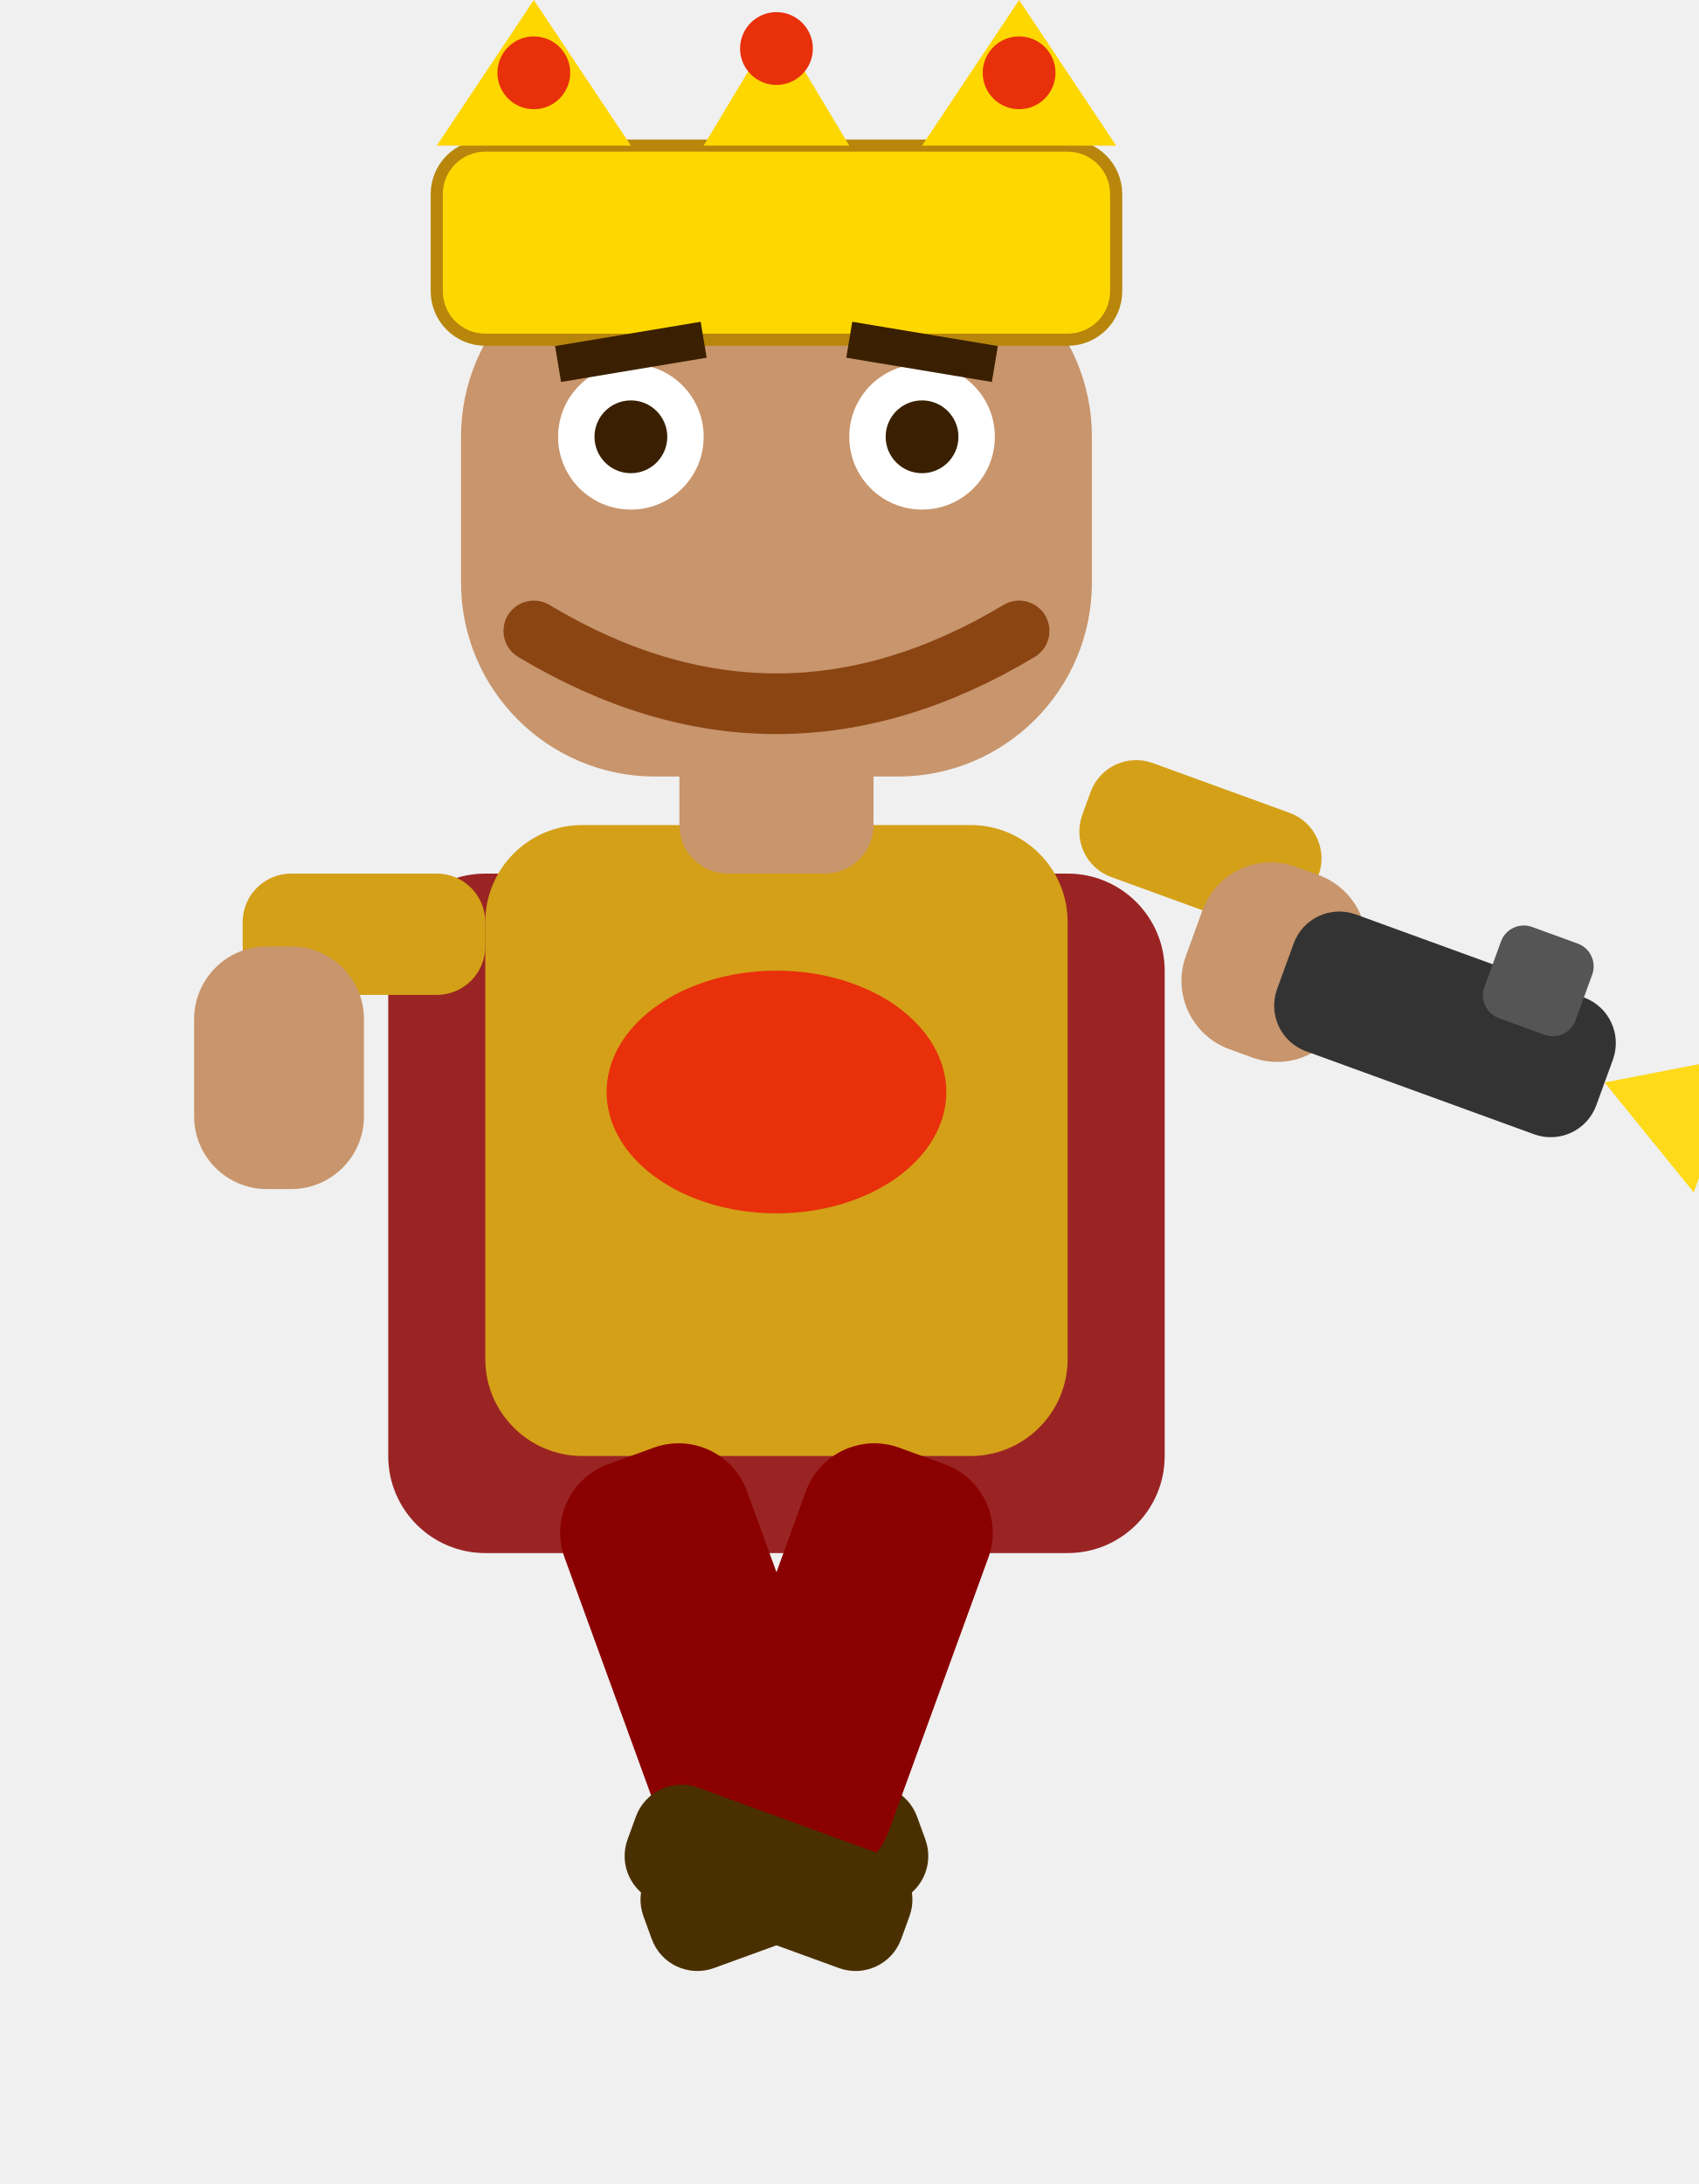
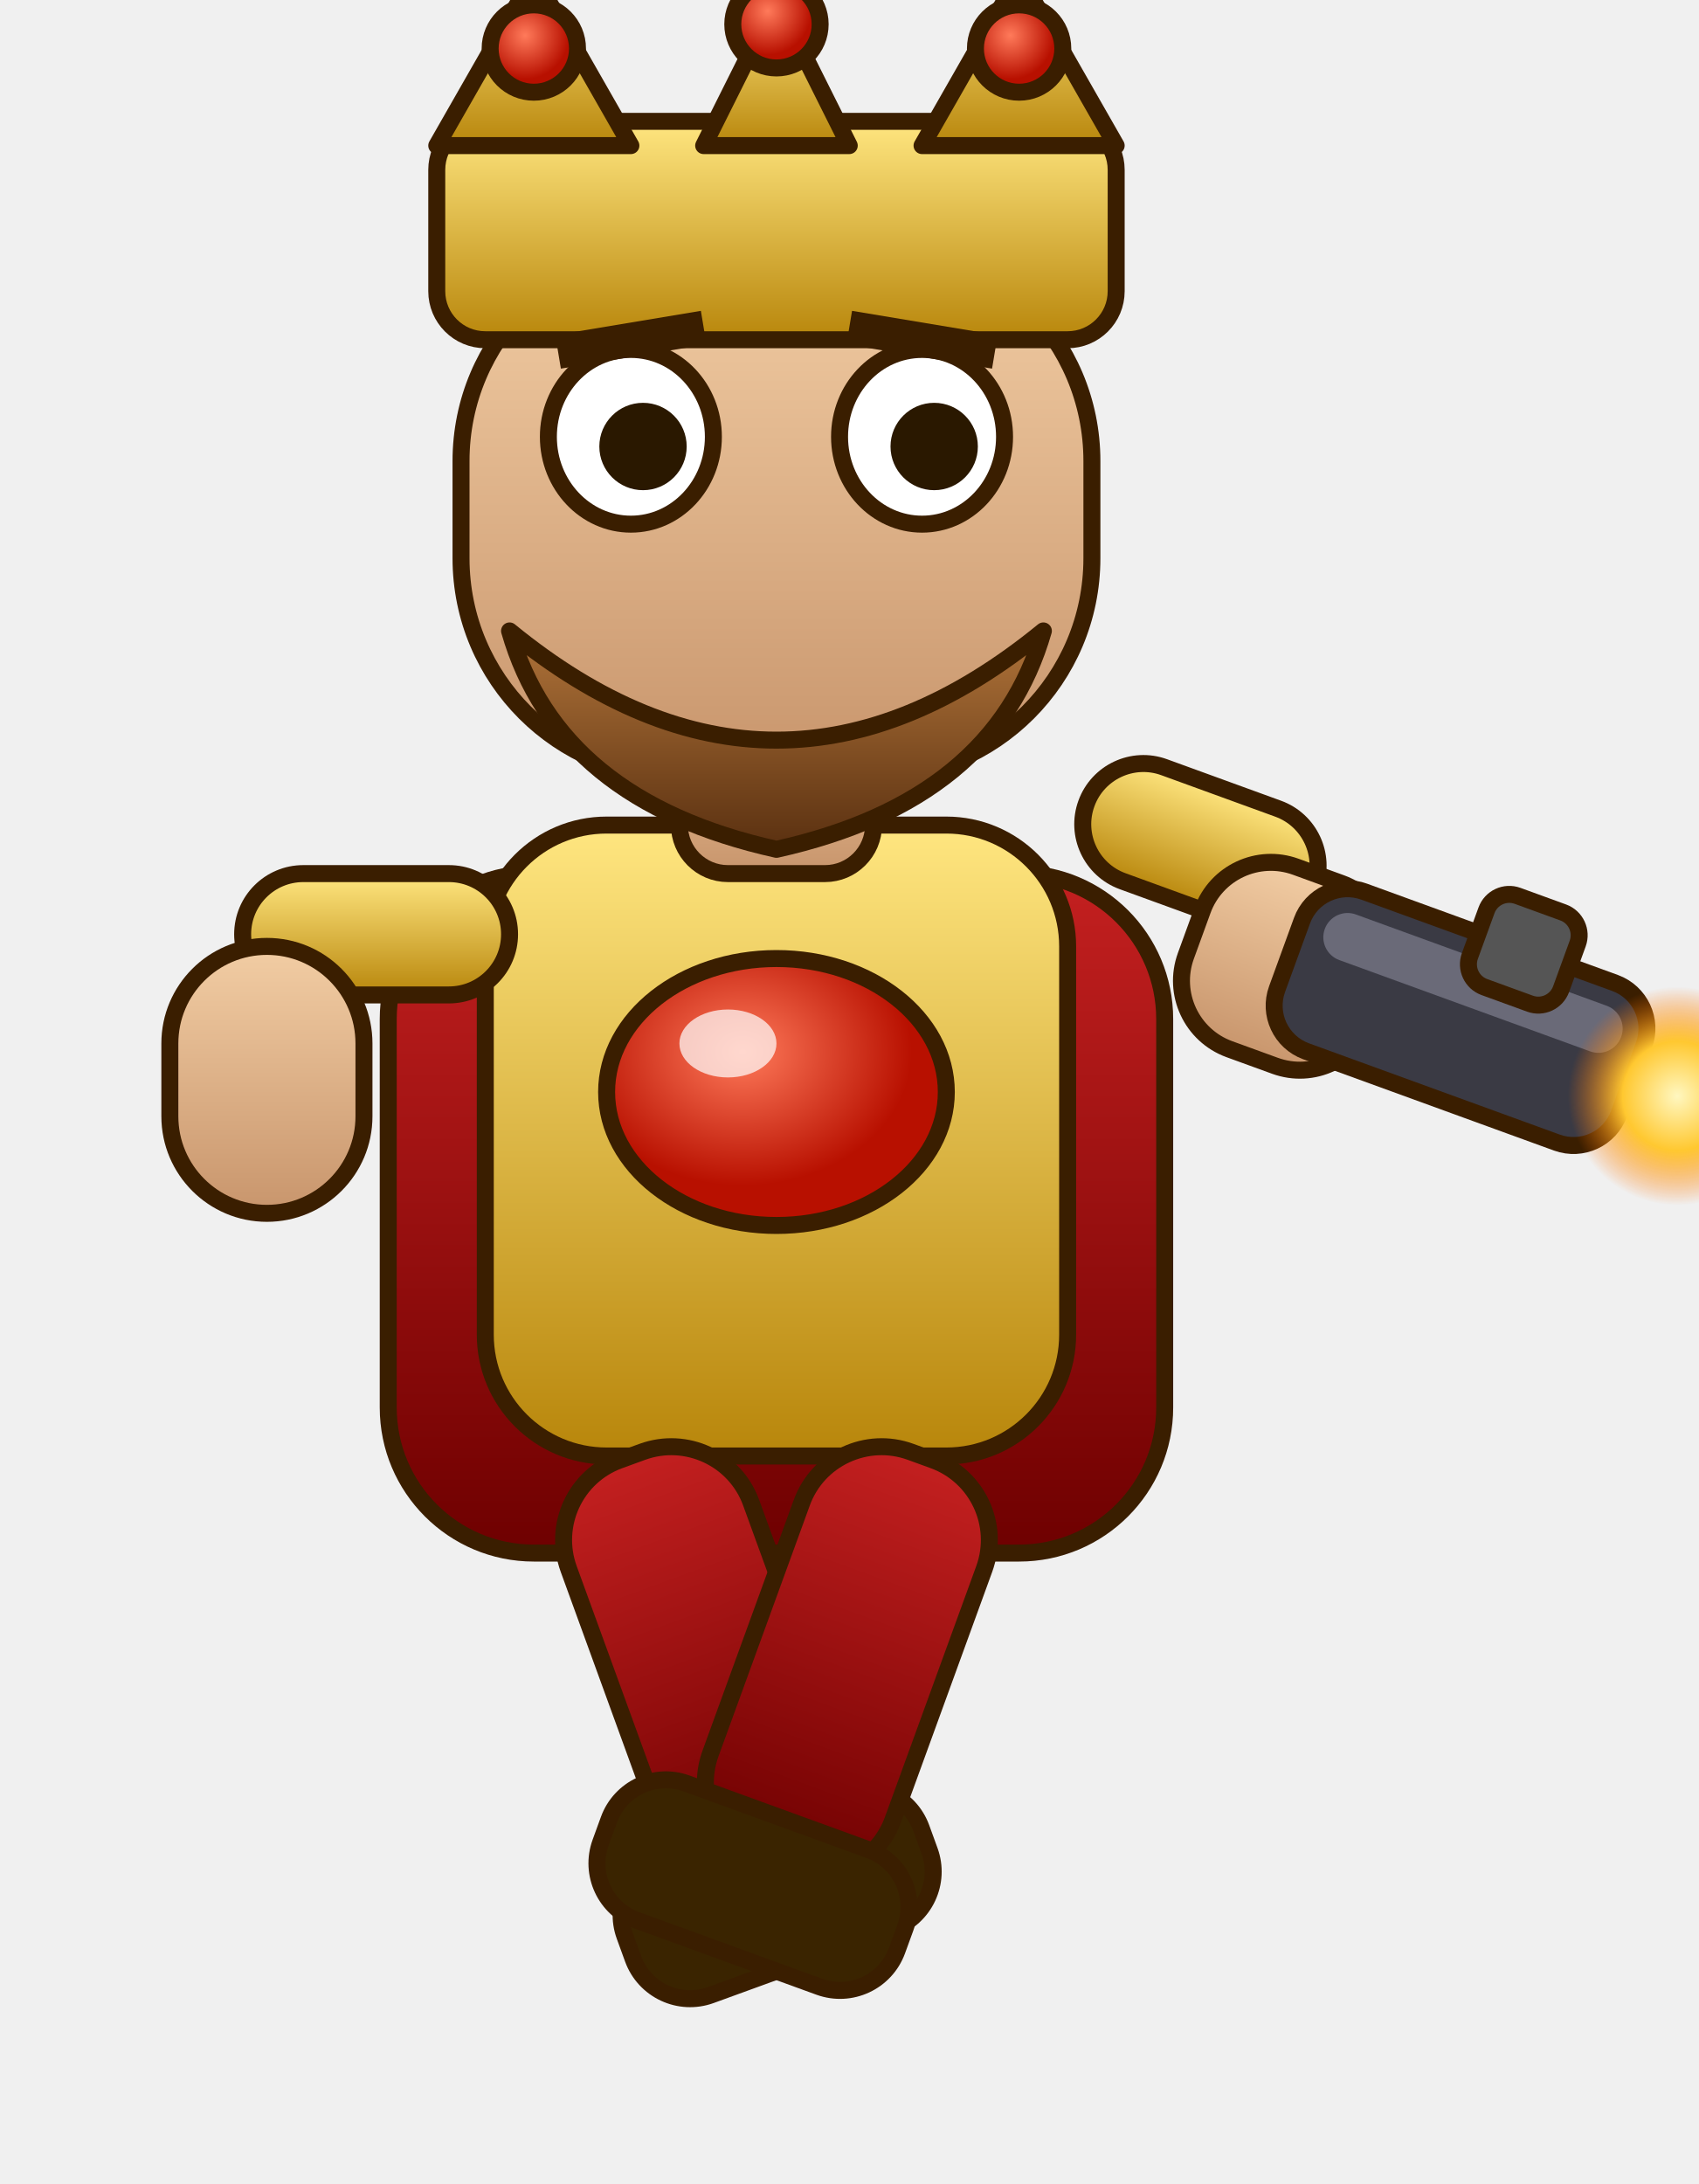
<svg xmlns="http://www.w3.org/2000/svg" width="70" height="90" viewBox="0 0 70 90">
-   <g class="cape-wave">
-     <rect x="16" y="36" width="32" height="28" rx="4" fill="#8B0000" opacity="0.85" />
-   </g>
-   <rect x="20" y="34" width="24" height="26" rx="4" fill="#D4A017" />
-   <ellipse cx="32" cy="45" rx="7" ry="5" fill="#E8300B" />
-   <rect x="28" y="28" width="8" height="8" rx="2" fill="#C8956C" />
-   <rect x="19" y="10" width="26" height="22" rx="8" fill="#C8956C" />
-   <rect x="18" y="6" width="28" height="8" rx="2" fill="#FFD700" stroke="#B8860B" stroke-width="0.5" />
-   <polygon points="18,6 22,0 26,6" fill="#FFD700" />
-   <polygon points="29,6 32,1 35,6" fill="#FFD700" />
-   <polygon points="38,6 42,0 46,6" fill="#FFD700" />
-   <circle cx="22" cy="3" r="1.5" fill="#E8300B" />
-   <circle cx="32" cy="2" r="1.5" fill="#E8300B" />
-   <circle cx="42" cy="3" r="1.5" fill="#E8300B" />
-   <ellipse cx="26" cy="18" rx="3" ry="3" fill="white" />
-   <ellipse cx="38" cy="18" rx="3" ry="3" fill="white" />
-   <circle cx="26" cy="18" r="1.5" fill="#3A2000" />
-   <circle cx="38" cy="18" r="1.5" fill="#3A2000" />
-   <line x1="23" y1="15" x2="29" y2="14" stroke="#3A2000" stroke-width="1.5" />
-   <line x1="35" y1="14" x2="41" y2="15" stroke="#3A2000" stroke-width="1.5" />
-   <path d="M22 26 Q32 32 42 26" stroke="#8B4513" stroke-width="2.5" fill="none" stroke-linecap="round" />
-   <rect x="10" y="36" width="10" height="5" rx="2" fill="#D4A017" />
-   <rect x="8" y="39" width="7" height="10" rx="3" fill="#C8956C" />
-   <g transform="rotate(20,54,37)">
-     <rect x="44" y="34" width="10" height="5" rx="2" fill="#D4A017" />
-     <rect x="50" y="36" width="7" height="8" rx="3" fill="#C8956C" />
-     <rect x="54" y="37" width="14" height="6" rx="2" fill="#333" />
-     <rect x="62" y="35" width="4" height="4" rx="1" fill="#555" />
-     <polygon points="68,40 73,37 73,43" fill="#FFD700" opacity="0.9" />
-   </g>
-   <g transform="rotate(-20,26,60)">
-     <rect x="22" y="60" width="8" height="18" rx="3" fill="#8B0000" />
-     <rect x="20" y="76" width="12" height="5" rx="2" fill="#4A3000" />
-   </g>
-   <g transform="rotate(20,38,60)">
-     <rect x="34" y="60" width="8" height="18" rx="3" fill="#8B0000" />
-     <rect x="32" y="76" width="12" height="5" rx="2" fill="#4A3000" />
+   <defs>
+     <linearGradient id="kgold" x1="0" y1="0" x2="0" y2="1">
+       <stop offset="0" stop-color="#FFE680" />
+       <stop offset="1" stop-color="#B8860B" />
+     </linearGradient>
+     <linearGradient id="kskin" x1="0" y1="0" x2="0" y2="1">
+       <stop offset="0" stop-color="#F2CDA4" />
+       <stop offset="1" stop-color="#C8956C" />
+     </linearGradient>
+     <linearGradient id="kcape" x1="0" y1="0" x2="0" y2="1">
+       <stop offset="0" stop-color="#C42020" />
+       <stop offset="1" stop-color="#6E0000" />
+     </linearGradient>
+     <linearGradient id="kbeard" x1="0" y1="0" x2="0" y2="1">
+       <stop offset="0" stop-color="#B0743A" />
+       <stop offset="1" stop-color="#5A3010" />
+     </linearGradient>
+     <radialGradient id="kgem" cx="0.4" cy="0.35">
+       <stop offset="0" stop-color="#FF7A5A" />
+       <stop offset="1" stop-color="#B81000" />
+     </radialGradient>
+     <radialGradient id="kflash" cx="0.5" cy="0.5">
+       <stop offset="0" stop-color="#FFF7C0" />
+       <stop offset="0.5" stop-color="#FFC830" />
+       <stop offset="1" stop-color="#FF6A00" stop-opacity="0" />
+     </radialGradient>
+   </defs>
+   <g stroke="#3A1E00" stroke-width="0.7" stroke-linejoin="round">
+     <rect x="16" y="36" width="32" height="28" rx="6" fill="url(#kcape)" />
+     <rect x="20" y="34" width="24" height="26" rx="5" fill="url(#kgold)" />
+     <ellipse cx="32" cy="45" rx="7" ry="5.5" fill="url(#kgem)" />
+     <ellipse cx="30" cy="43" rx="2" ry="1.4" fill="#FFFFFF" opacity="0.7" stroke="none" />
+     <rect x="28" y="28" width="8" height="8" rx="2" fill="url(#kskin)" />
+     <rect x="19" y="10" width="26" height="22" rx="9" fill="url(#kskin)" />
+     <rect x="18" y="5" width="28" height="9" rx="2" fill="url(#kgold)" />
+     <polygon points="18,6 22,-1 26,6" fill="url(#kgold)" />
+     <polygon points="29,6 32,0 35,6" fill="url(#kgold)" />
+     <polygon points="38,6 42,-1 46,6" fill="url(#kgold)" />
+     <circle cx="22" cy="2" r="1.8" fill="url(#kgem)" />
+     <circle cx="32" cy="1" r="1.8" fill="url(#kgem)" />
+     <circle cx="42" cy="2" r="1.8" fill="url(#kgem)" />
+     <ellipse cx="26" cy="18" rx="3.4" ry="3.6" fill="white" />
+     <ellipse cx="38" cy="18" rx="3.4" ry="3.6" fill="white" />
+     <circle cx="26.5" cy="18.4" r="1.8" fill="#2A1800" stroke="none" />
+     <circle cx="38.5" cy="18.4" r="1.8" fill="#2A1800" stroke="none" />
+     <line x1="23" y1="14.5" x2="29" y2="13.5" stroke="#3A1E00" stroke-width="1.4" />
+     <line x1="35" y1="13.5" x2="41" y2="14.5" stroke="#3A1E00" stroke-width="1.4" />
+     <path d="M21 26 Q32 35 43 26 Q41 33 32 35 Q23 33 21 26 Z" fill="url(#kbeard)" />
+     <rect x="10" y="36" width="11" height="5" rx="2.5" fill="url(#kgold)" />
+     <rect x="7" y="39" width="8" height="11" rx="4" fill="url(#kskin)" />
+     <g transform="rotate(20,54,37)">
+       <rect x="44" y="34" width="10" height="5" rx="2.5" fill="url(#kgold)" />
+       <rect x="50" y="36" width="8" height="8" rx="3" fill="url(#kskin)" />
+       <rect x="54" y="36" width="15" height="7" rx="2" fill="#3A3A44" />
+       <rect x="55" y="37" width="13" height="2" rx="1" fill="#6A6A78" stroke="none" />
+       <rect x="61" y="34" width="4" height="4" rx="1" fill="#555" />
+       <circle cx="71" cy="39.5" r="4.5" fill="url(#kflash)" stroke="none" />
+     </g>
+     <g transform="rotate(-20,26,60)">
+       <rect x="22" y="60" width="8" height="18" rx="3.5" fill="url(#kcape)" />
+       <rect x="19" y="76" width="13" height="6" rx="2.5" fill="#3A2400" />
+     </g>
+     <g transform="rotate(20,38,60)">
+       <rect x="34" y="60" width="8" height="18" rx="3.5" fill="url(#kcape)" />
+       <rect x="31" y="76" width="13" height="6" rx="2.5" fill="#3A2400" />
+     </g>
  </g>
</svg>
